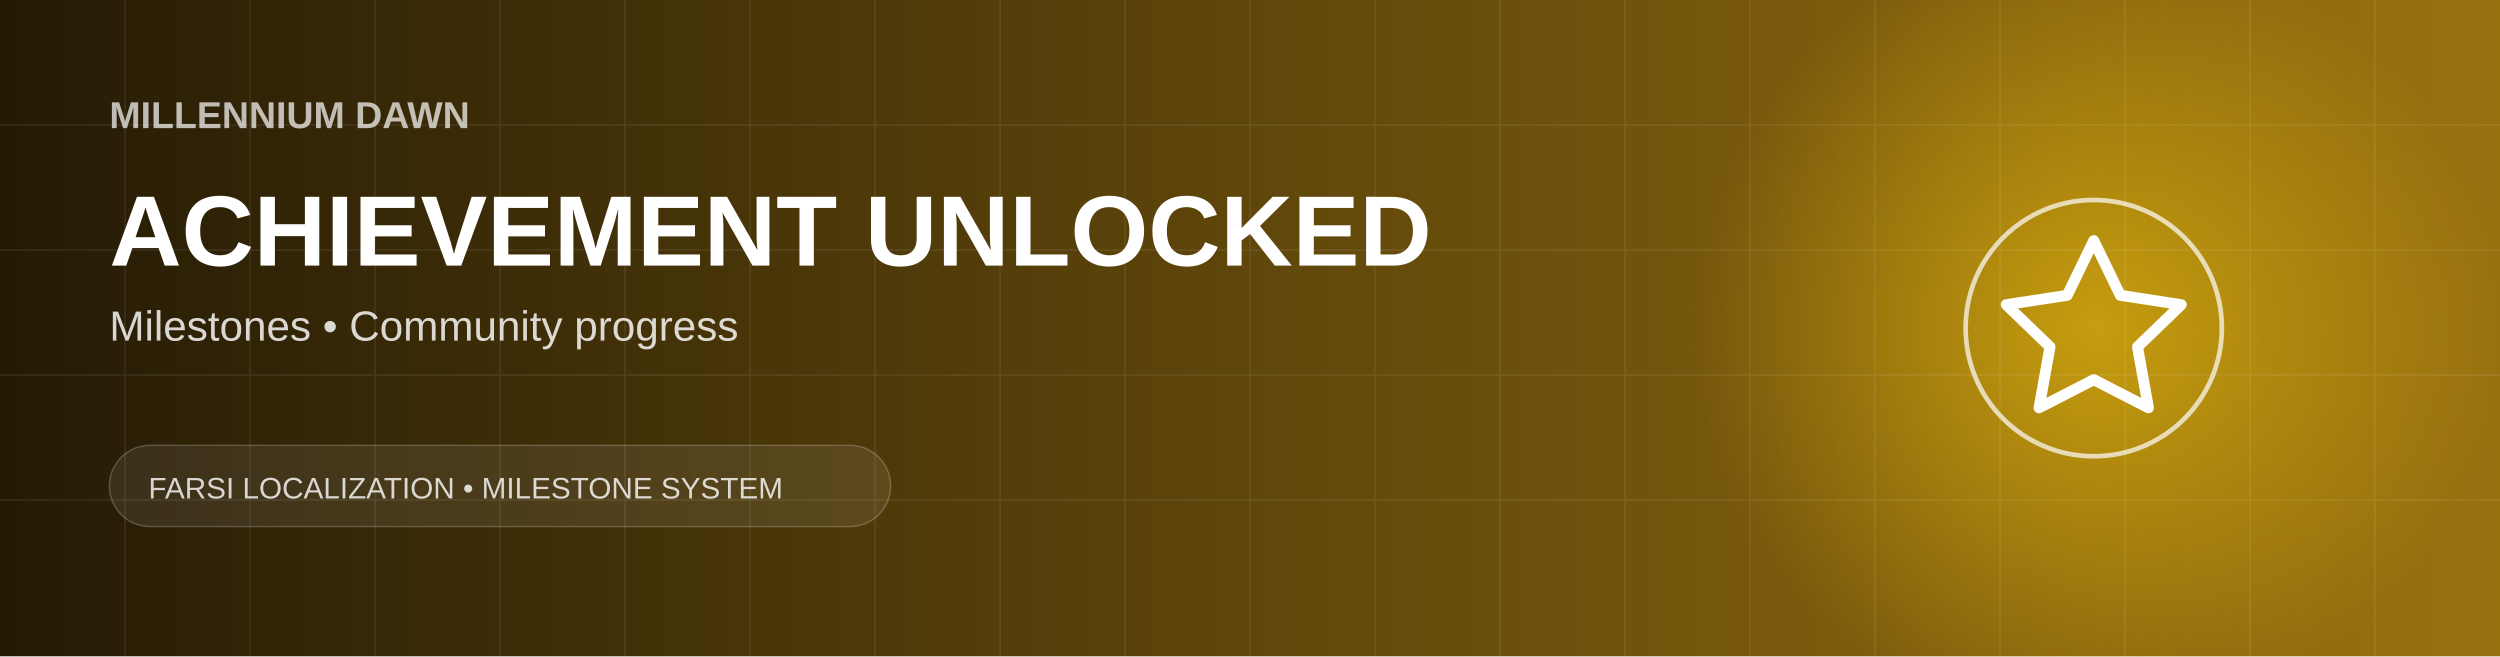
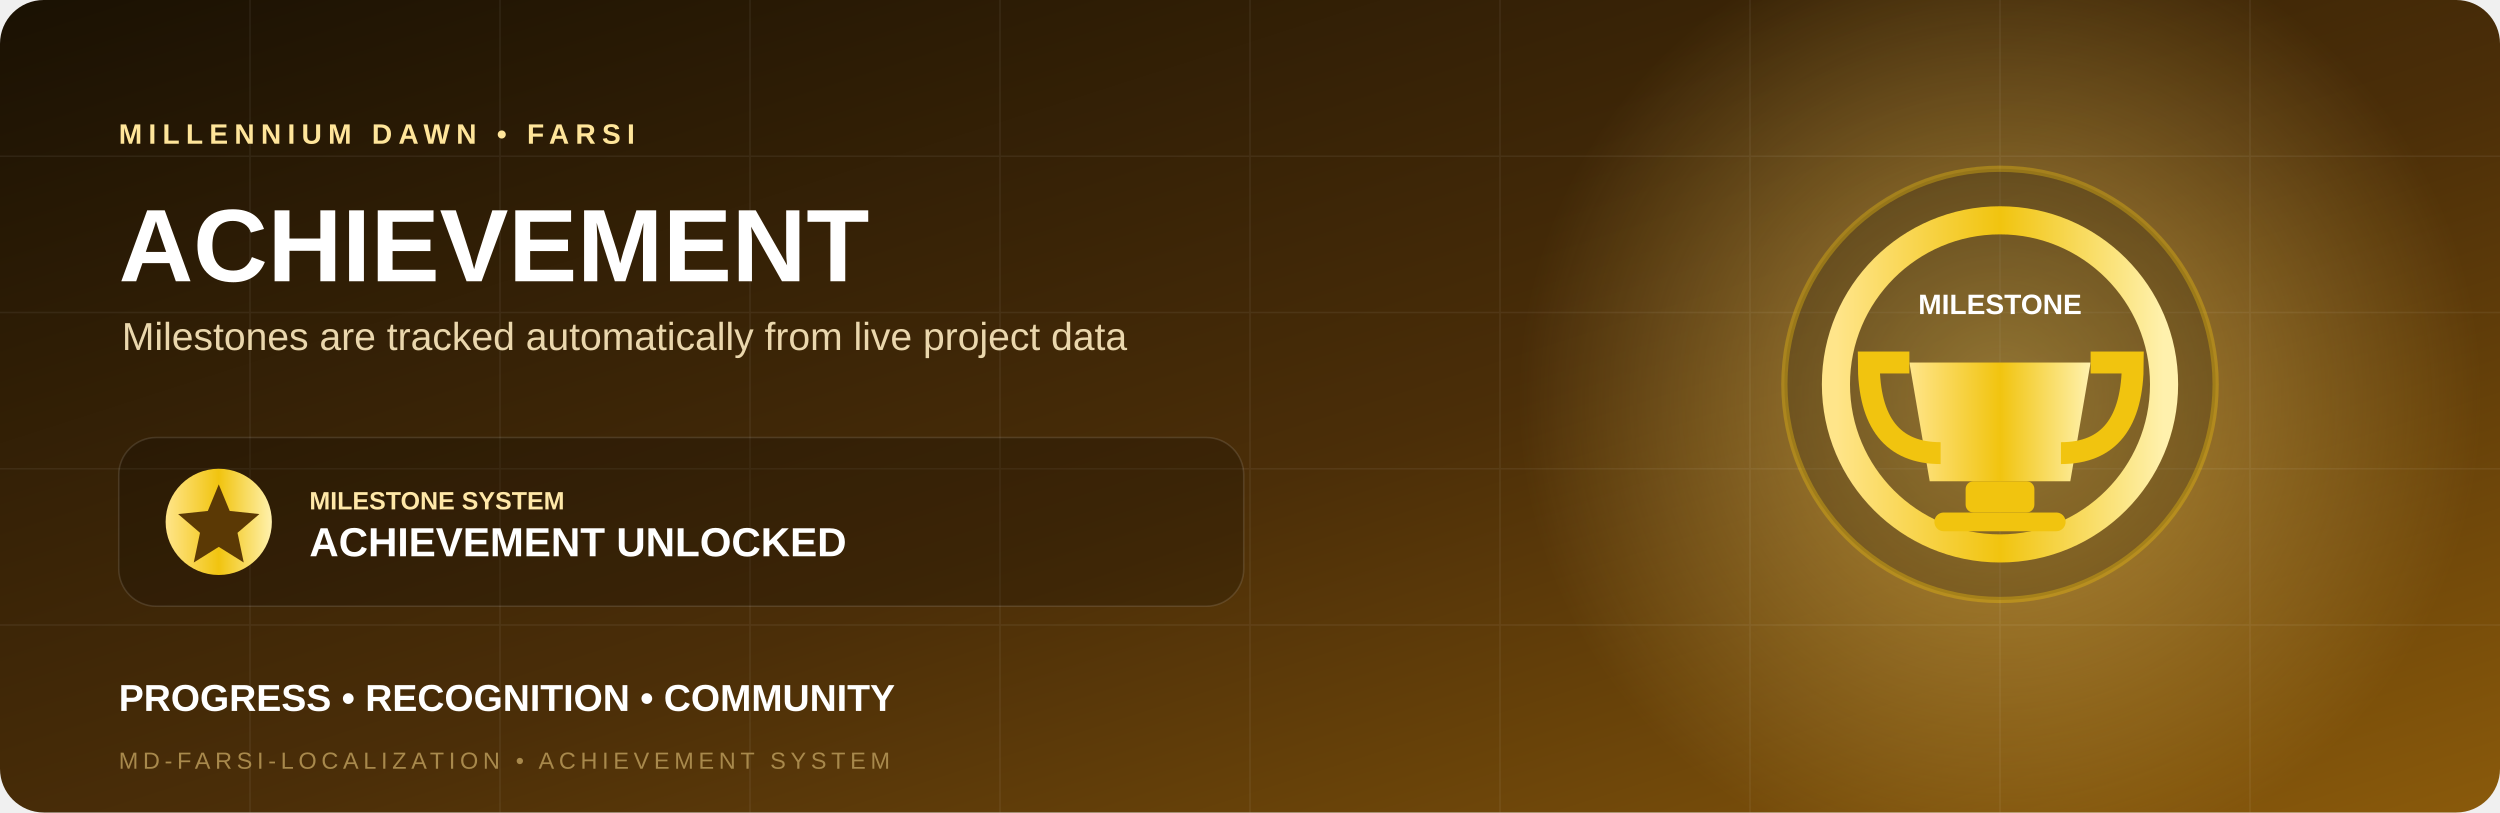
- <svg xmlns="http://www.w3.org/2000/svg" width="1600" height="420" viewBox="0 0 1600 420">
+ <svg xmlns="http://www.w3.org/2000/svg" width="1600" height="520" viewBox="0 0 1600 520">
  <defs>
-     <linearGradient id="g" x1="0" x2="1">
-       <stop stop-color="#241a05" />
-       <stop offset="1" stop-color="#9a7210" />
+     <linearGradient id="bg" x1="0" y1="0" x2="1" y2="1">
+       <stop stop-color="#1a1103" />
+       <stop offset=".55" stop-color="#4b2e08" />
+       <stop offset="1" stop-color="#8a5a0b" />
    </linearGradient>
-     <radialGradient id="r">
-       <stop stop-color="#f1c40f" stop-opacity=".6" />
-       <stop offset="1" stop-color="#f1c40f" stop-opacity="0" />
+     <radialGradient id="glow">
+       <stop stop-color="#ffd86b" stop-opacity=".55" />
+       <stop offset="1" stop-color="#ffd86b" stop-opacity="0" />
    </radialGradient>
+     <linearGradient id="gold" x1="0" x2="1">
+       <stop stop-color="#ffe58a" />
+       <stop offset=".5" stop-color="#f1c40f" />
+       <stop offset="1" stop-color="#fff1ad" />
+     </linearGradient>
  </defs>
-   <rect width="1600" height="420" fill="url(#g)" />
-   <circle cx="1340" cy="210" r="260" fill="url(#r)" />
-   <g fill="none" stroke="#fff" stroke-opacity=".08">
-     <path d="M0 80H1600M0 160H1600M0 240H1600M0 320H1600M80 0V420M160 0V420M240 0V420M320 0V420M400 0V420M480 0V420M560 0V420M640 0V420M720 0V420M800 0V420M880 0V420M960 0V420M1040 0V420M1120 0V420M1200 0V420M1280 0V420M1360 0V420M1440 0V420M1520 0V420" />
+   <rect width="1600" height="520" rx="28" fill="url(#bg)" />
+   <circle cx="1280" cy="255" r="310" fill="url(#glow)" />
+   <g stroke="#fff" stroke-opacity=".06">
+     <path d="M0 100h1600M0 200h1600M0 300h1600M0 400h1600M160 0v520M320 0v520M480 0v520M640 0v520M800 0v520M960 0v520M1120 0v520M1280 0v520M1440 0v520" />
  </g>
-   <circle cx="1340" cy="210" r="82" fill="none" stroke="#fff" stroke-opacity=".7" stroke-width="3" />
-   <path d="M1340 154l17 35 39 6-28 27 7 39-35-18-35 18 7-39-28-27 39-6z" fill="none" stroke="#fff" stroke-width="7" stroke-linejoin="round" />
-   <text x="70" y="82" fill="#fff" fill-opacity=".7" font-family="Arial" font-size="24" font-weight="700">MILLENNIUM DAWN</text>
-   <text x="70" y="170" fill="#fff" font-family="Arial" font-size="64" font-weight="800">ACHIEVEMENT UNLOCKED</text>
-   <text x="70" y="218" fill="#fff" fill-opacity=".82" font-family="Arial" font-size="27">Milestones • Community progress</text>
-   <rect x="70" y="285" width="500" height="52" rx="26" fill="#fff" fill-opacity=".08" stroke="#fff" stroke-opacity=".2" />
-   <text x="95" y="319" fill="#fff" fill-opacity=".8" font-family="Arial" font-size="19">FARSI LOCALIZATION • MILESTONE SYSTEM</text>
+   <text x="76" y="92" fill="#ffe59a" font-family="Arial" font-size="18" font-weight="700" letter-spacing="4">MILLENNIUM DAWN • FARSI</text>
+   <text x="76" y="180" fill="#fff" font-family="Arial" font-size="66" font-weight="800">ACHIEVEMENT</text>
+   <text x="78" y="224" fill="#ead7ad" font-family="Arial" font-size="25">Milestones are tracked automatically from live project data</text>
+   <g transform="translate(76 280)">
+     <rect width="720" height="108" rx="24" fill="#000" fill-opacity=".2" stroke="#fff" stroke-opacity=".12" />
+     <circle cx="64" cy="54" r="34" fill="url(#gold)" />
+     <path d="M64 30l7 17 19 2-14 12 4 19-16-10-16 10 4-19-14-12 19-2z" fill="#5b3905" />
+     <text x="122" y="46" fill="#ffe8a8" font-family="Arial" font-size="16" font-weight="700">MILESTONE SYSTEM</text>
+     <text x="122" y="76" fill="#fff" font-family="Arial" font-size="26" font-weight="800">ACHIEVEMENT UNLOCKED</text>
+   </g>
+   <g transform="translate(1110 76)">
+     <circle cx="170" cy="170" r="138" fill="#000" fill-opacity=".18" stroke="#f1c40f" stroke-opacity=".35" stroke-width="4" />
+     <circle cx="170" cy="170" r="105" fill="none" stroke="url(#gold)" stroke-width="18" />
+     <path d="M112 156h116l-13 76H125z" fill="url(#gold)" />
+     <path d="M112 156H86q0 58 46 58M228 156h27q0 58-46 58" fill="none" stroke="#f1c40f" stroke-width="14" />
+     <rect x="148" y="232" width="44" height="20" rx="5" fill="#f1c40f" />
+     <rect x="128" y="252" width="84" height="12" rx="6" fill="#f1c40f" />
+     <text x="170" y="125" text-anchor="middle" fill="#fff" font-family="Arial" font-size="18" font-weight="700">MILESTONE</text>
+   </g>
+   <text x="76" y="455" fill="#fff" font-family="Arial" font-size="24" font-weight="700">PROGRESS • RECOGNITION • COMMUNITY</text>
+   <text x="76" y="492" fill="#a8894c" font-family="Arial" font-size="15" letter-spacing="3">MD-FARSI-LOCALIZATION • ACHIEVEMENT SYSTEM</text>
</svg>
